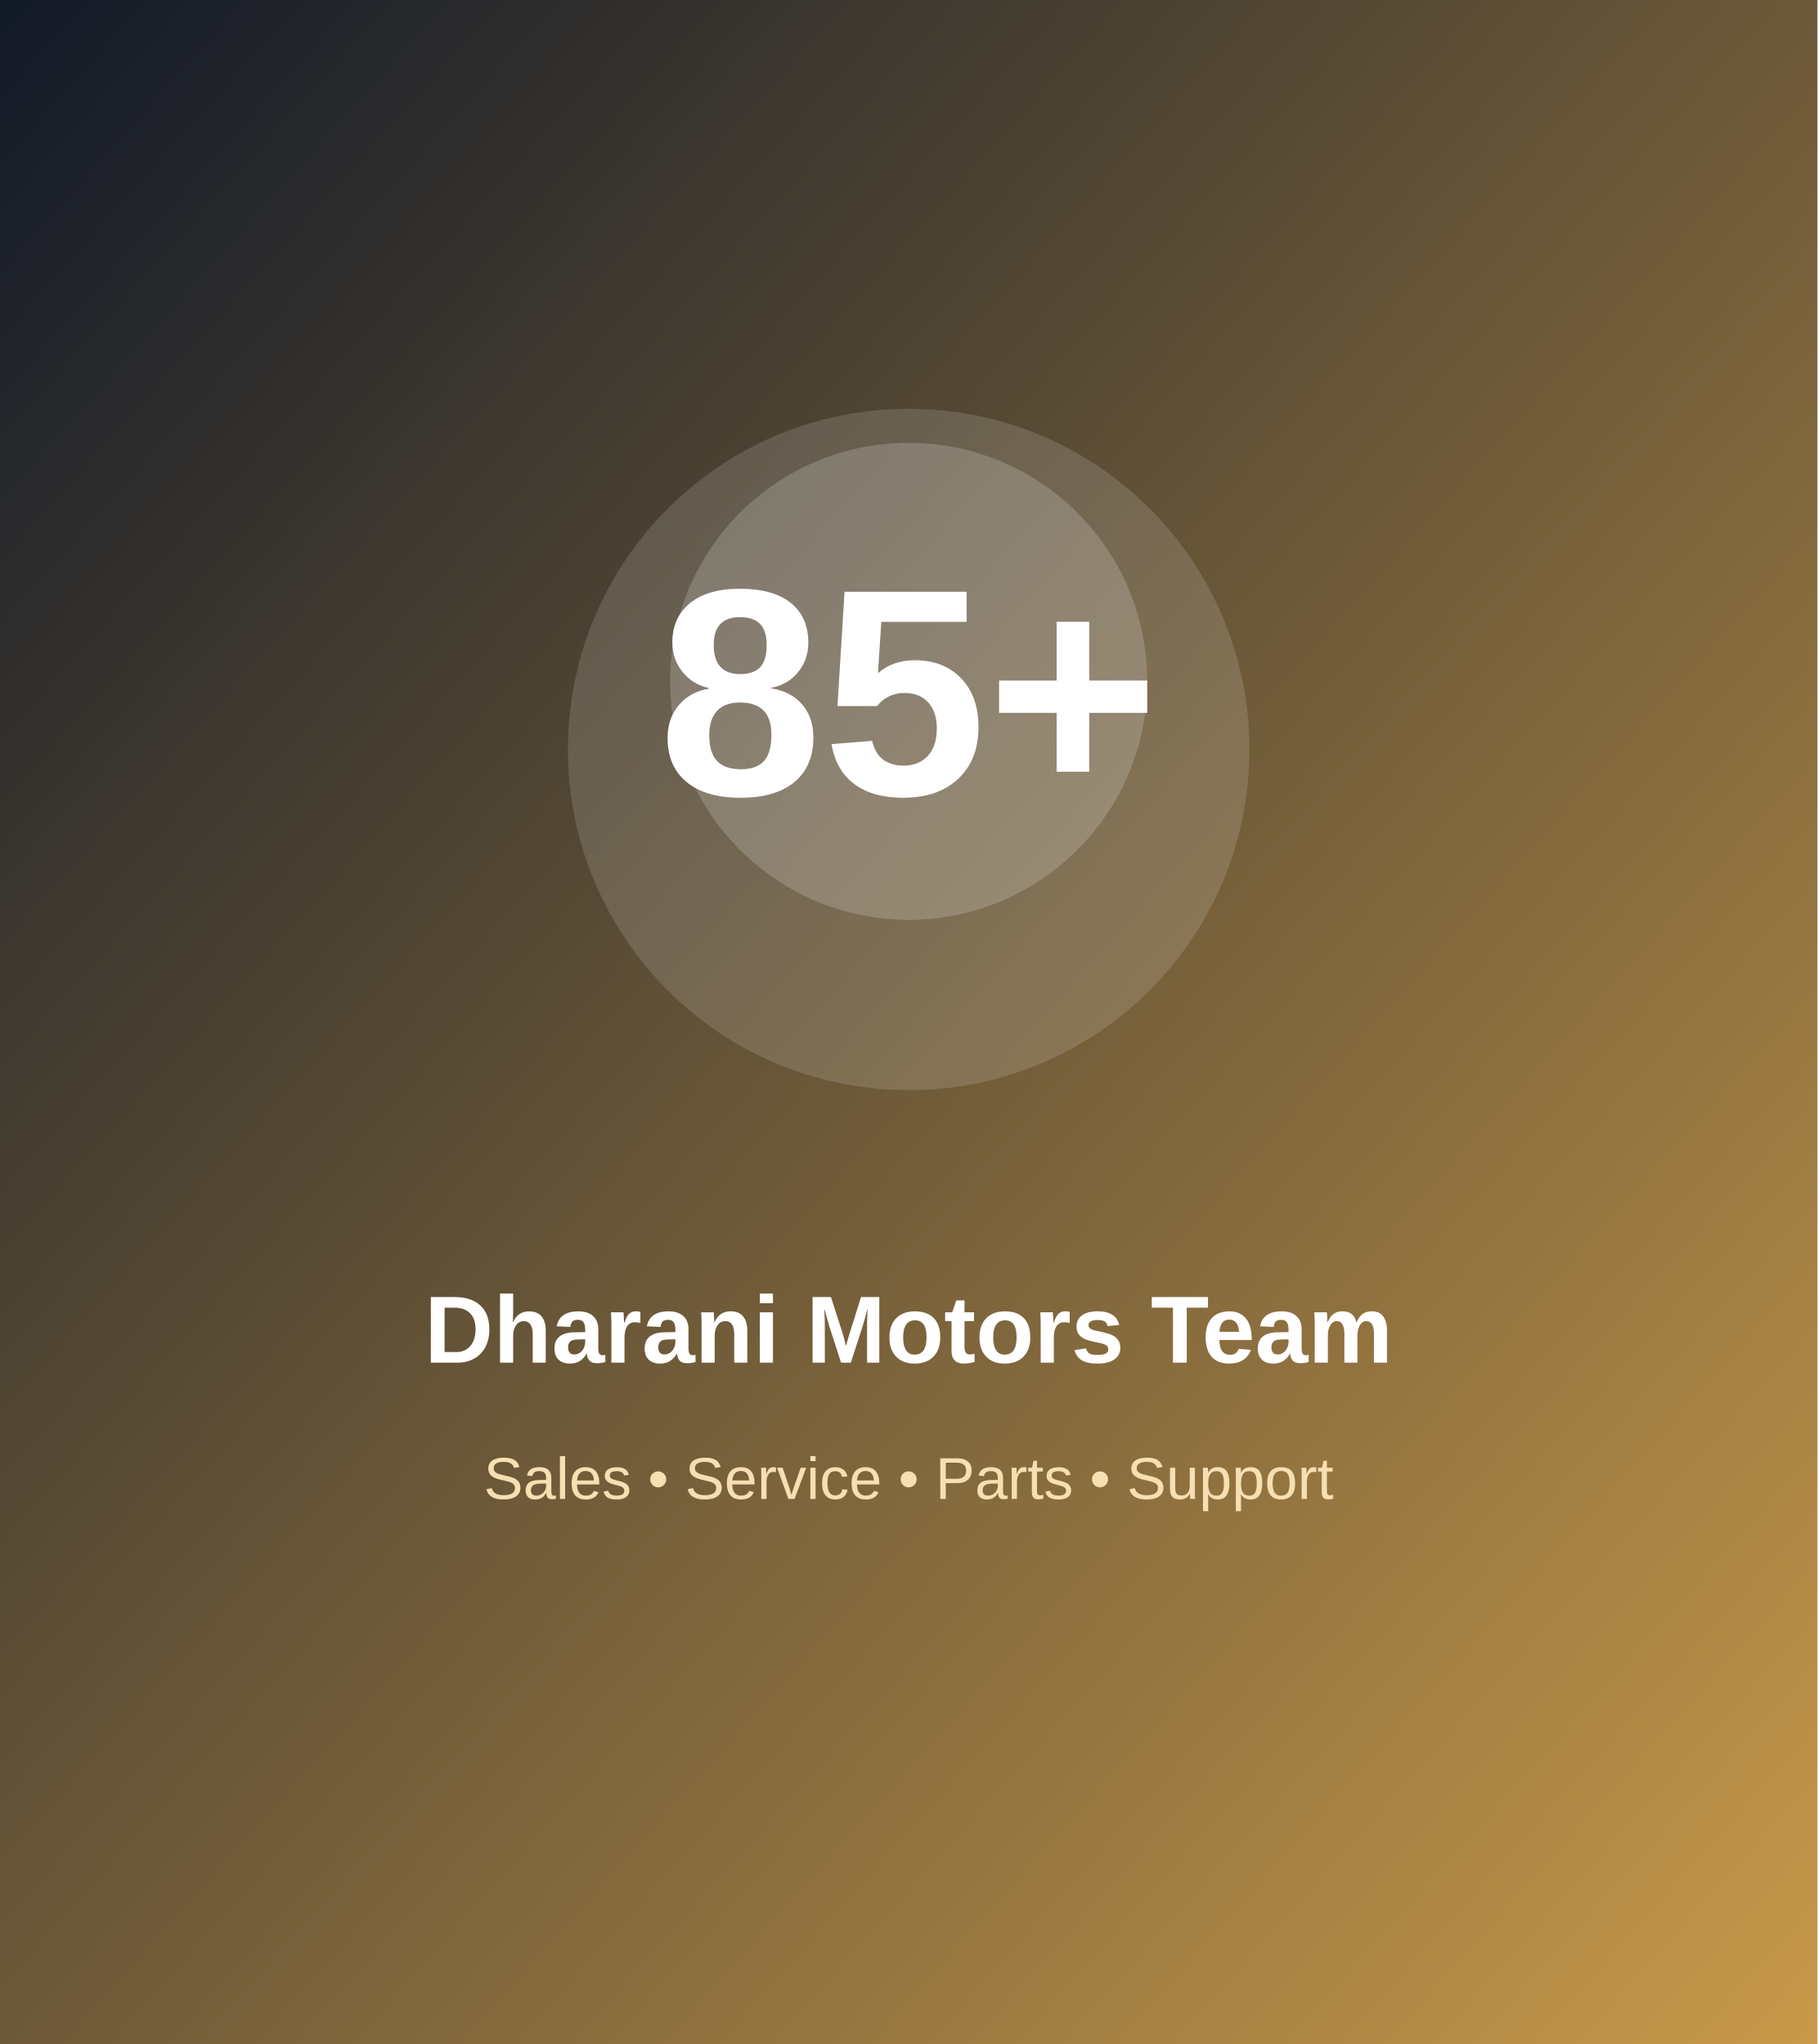
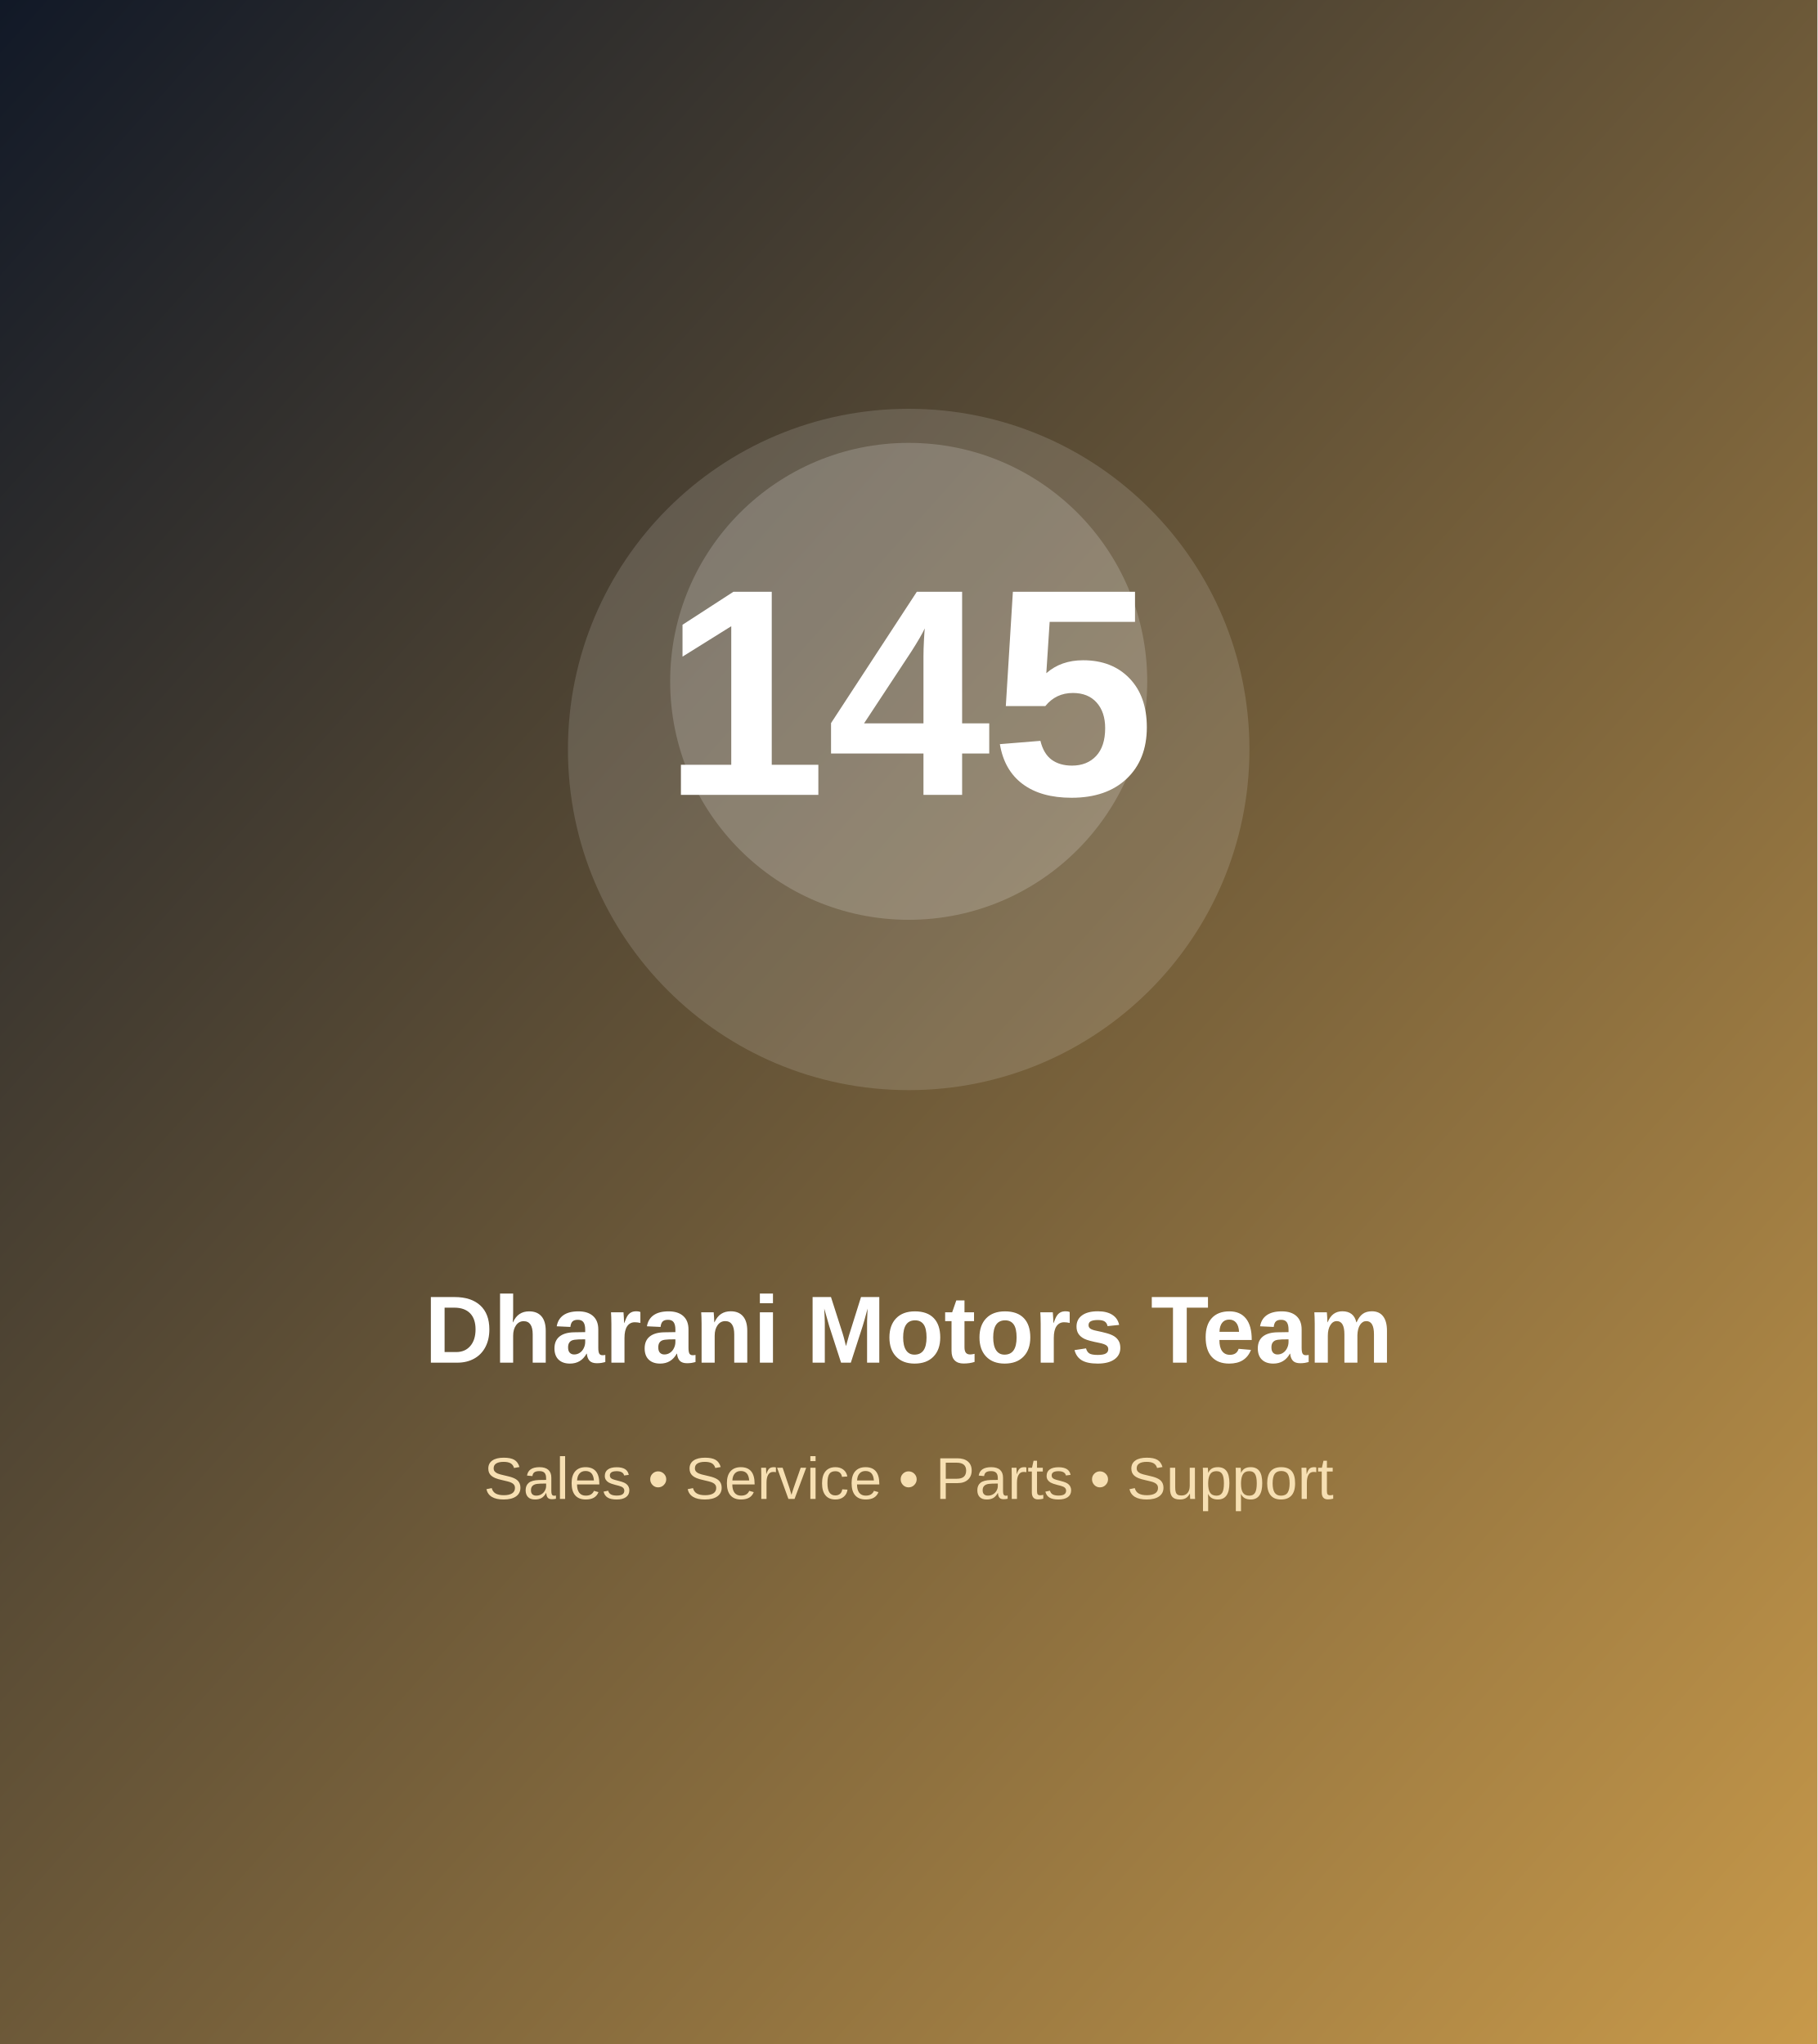
<svg xmlns="http://www.w3.org/2000/svg" viewBox="0 0 800 900">
  <defs>
    <linearGradient id="g" x1="0" x2="1" y1="0" y2="1">
      <stop stop-color="#101827" />
      <stop offset="1" stop-color="#c99a4a" />
    </linearGradient>
  </defs>
  <rect width="800" height="900" fill="url(#g)" />
  <circle cx="400" cy="330" r="150" fill="#fff" opacity=".14" />
  <circle cx="400" cy="300" r="105" fill="#fff" opacity=".18" />
-   <text x="400" y="350" text-anchor="middle" font-family="Arial" font-size="130" font-weight="700" fill="#fff">85+</text>
+   <text x="400" y="350" text-anchor="middle" font-family="Arial" font-size="130" font-weight="700" fill="#fff">145</text>
  <text x="400" y="600" text-anchor="middle" font-family="Arial" font-size="42" font-weight="700" fill="#fff">Dharani Motors Team</text>
  <text x="400" y="660" text-anchor="middle" font-family="Arial" font-size="26" fill="#f6dfb2">Sales • Service • Parts • Support</text>
</svg>
